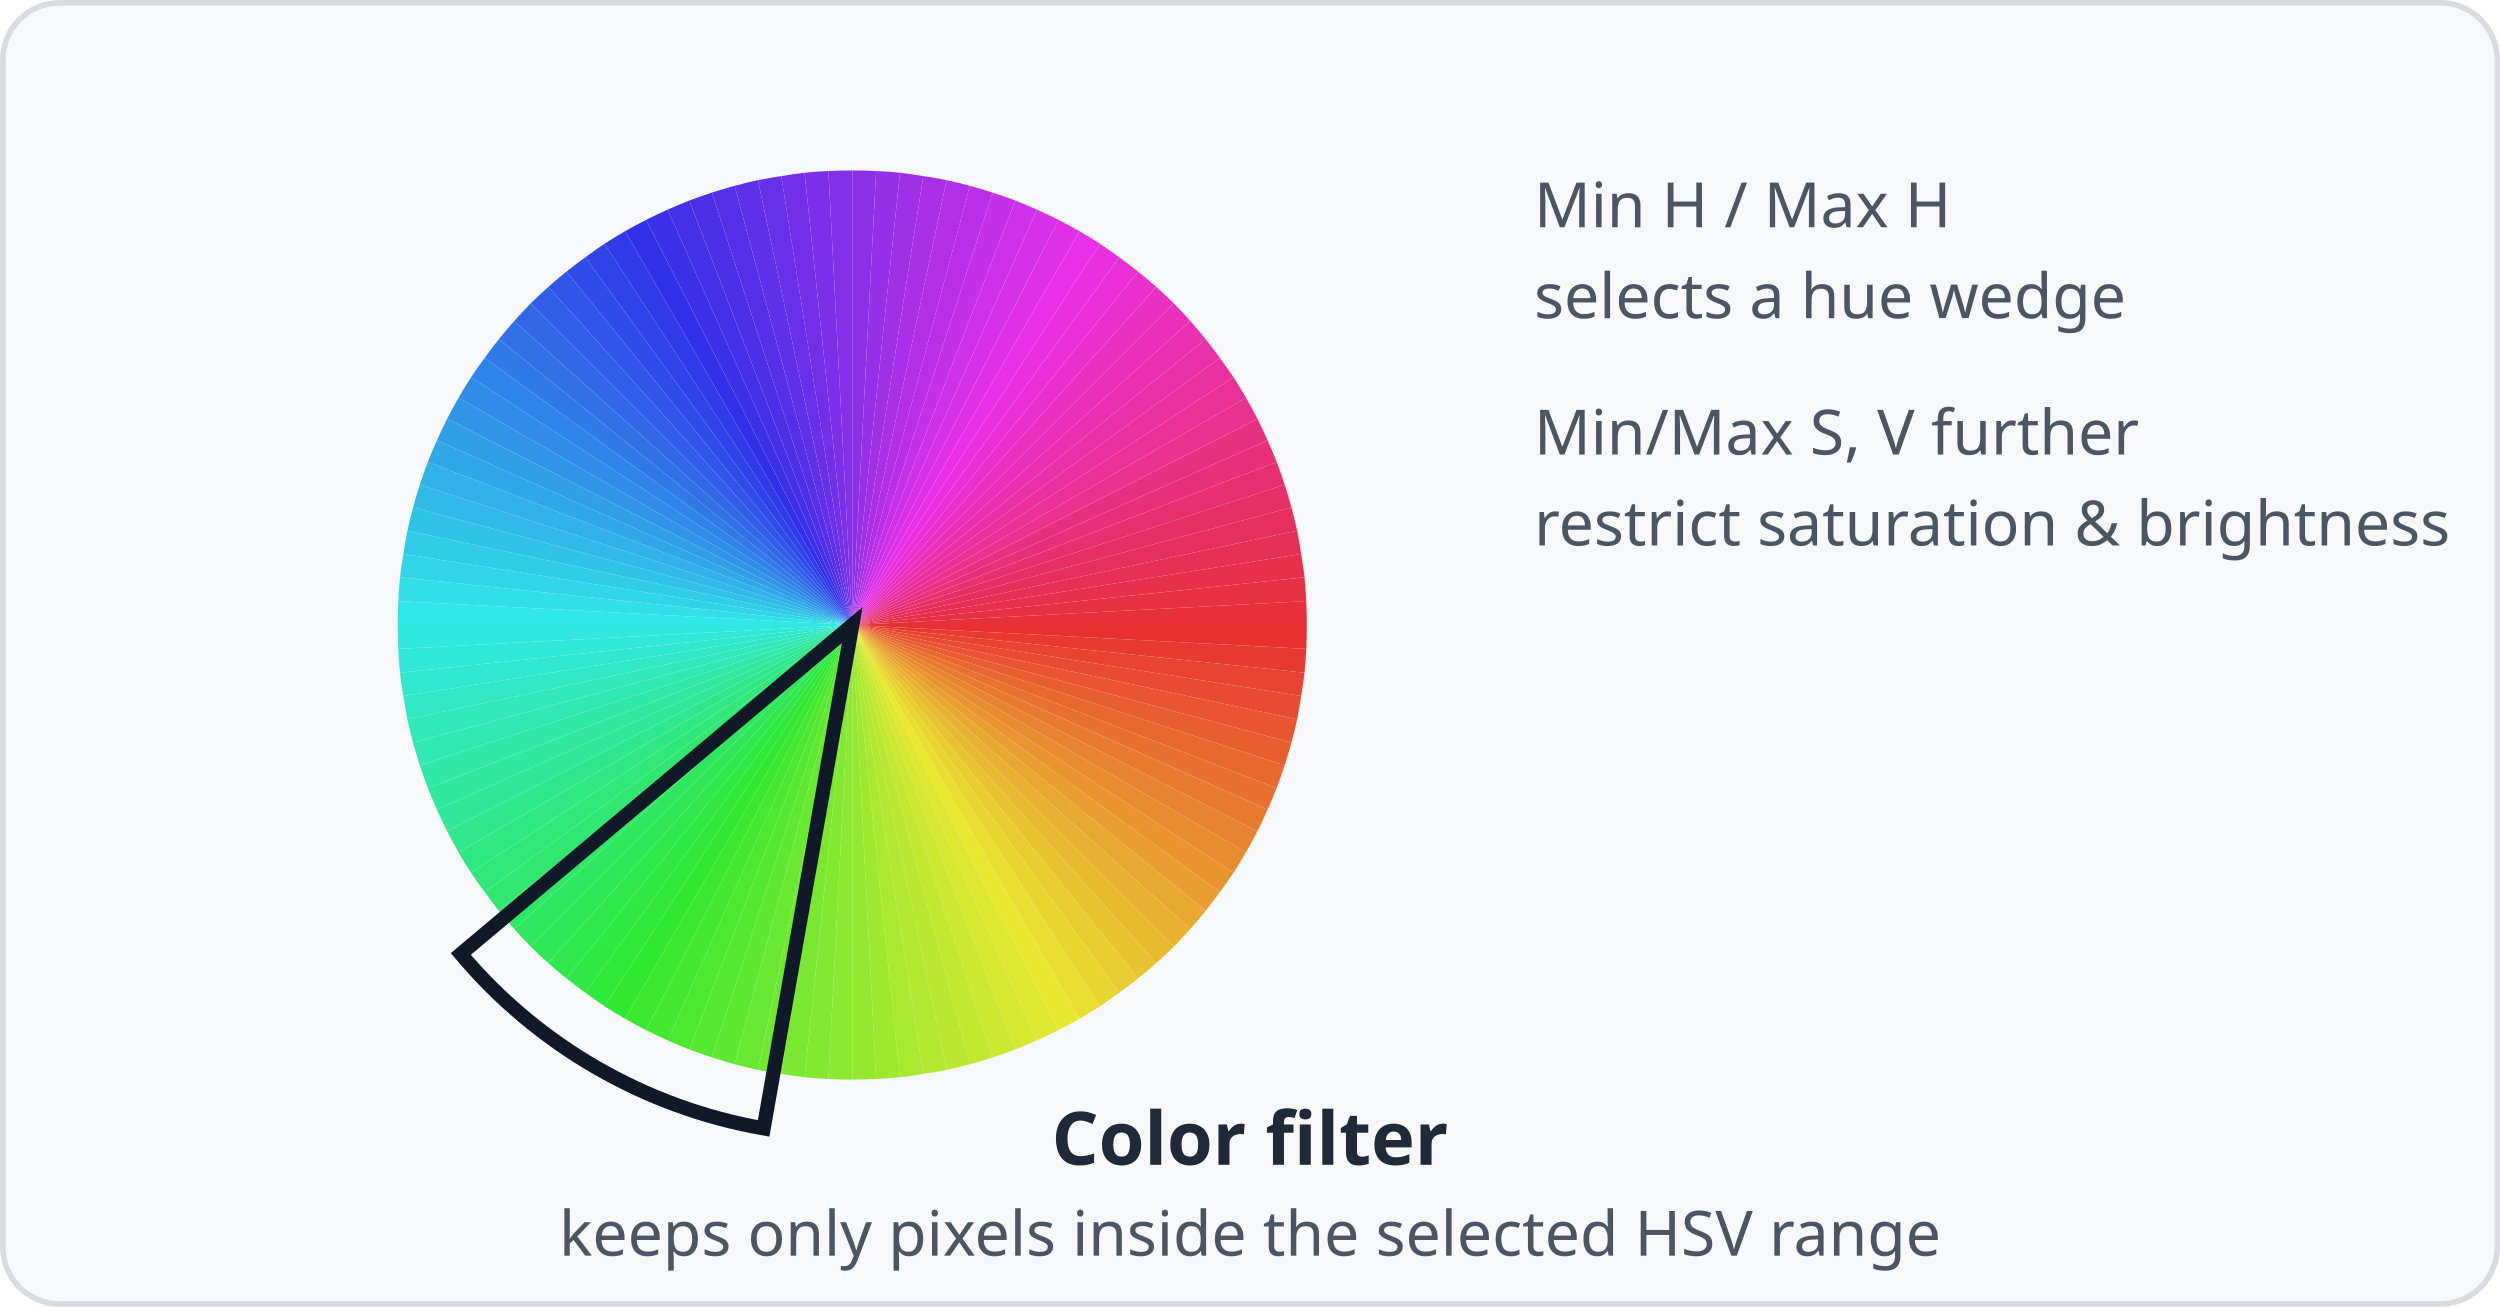
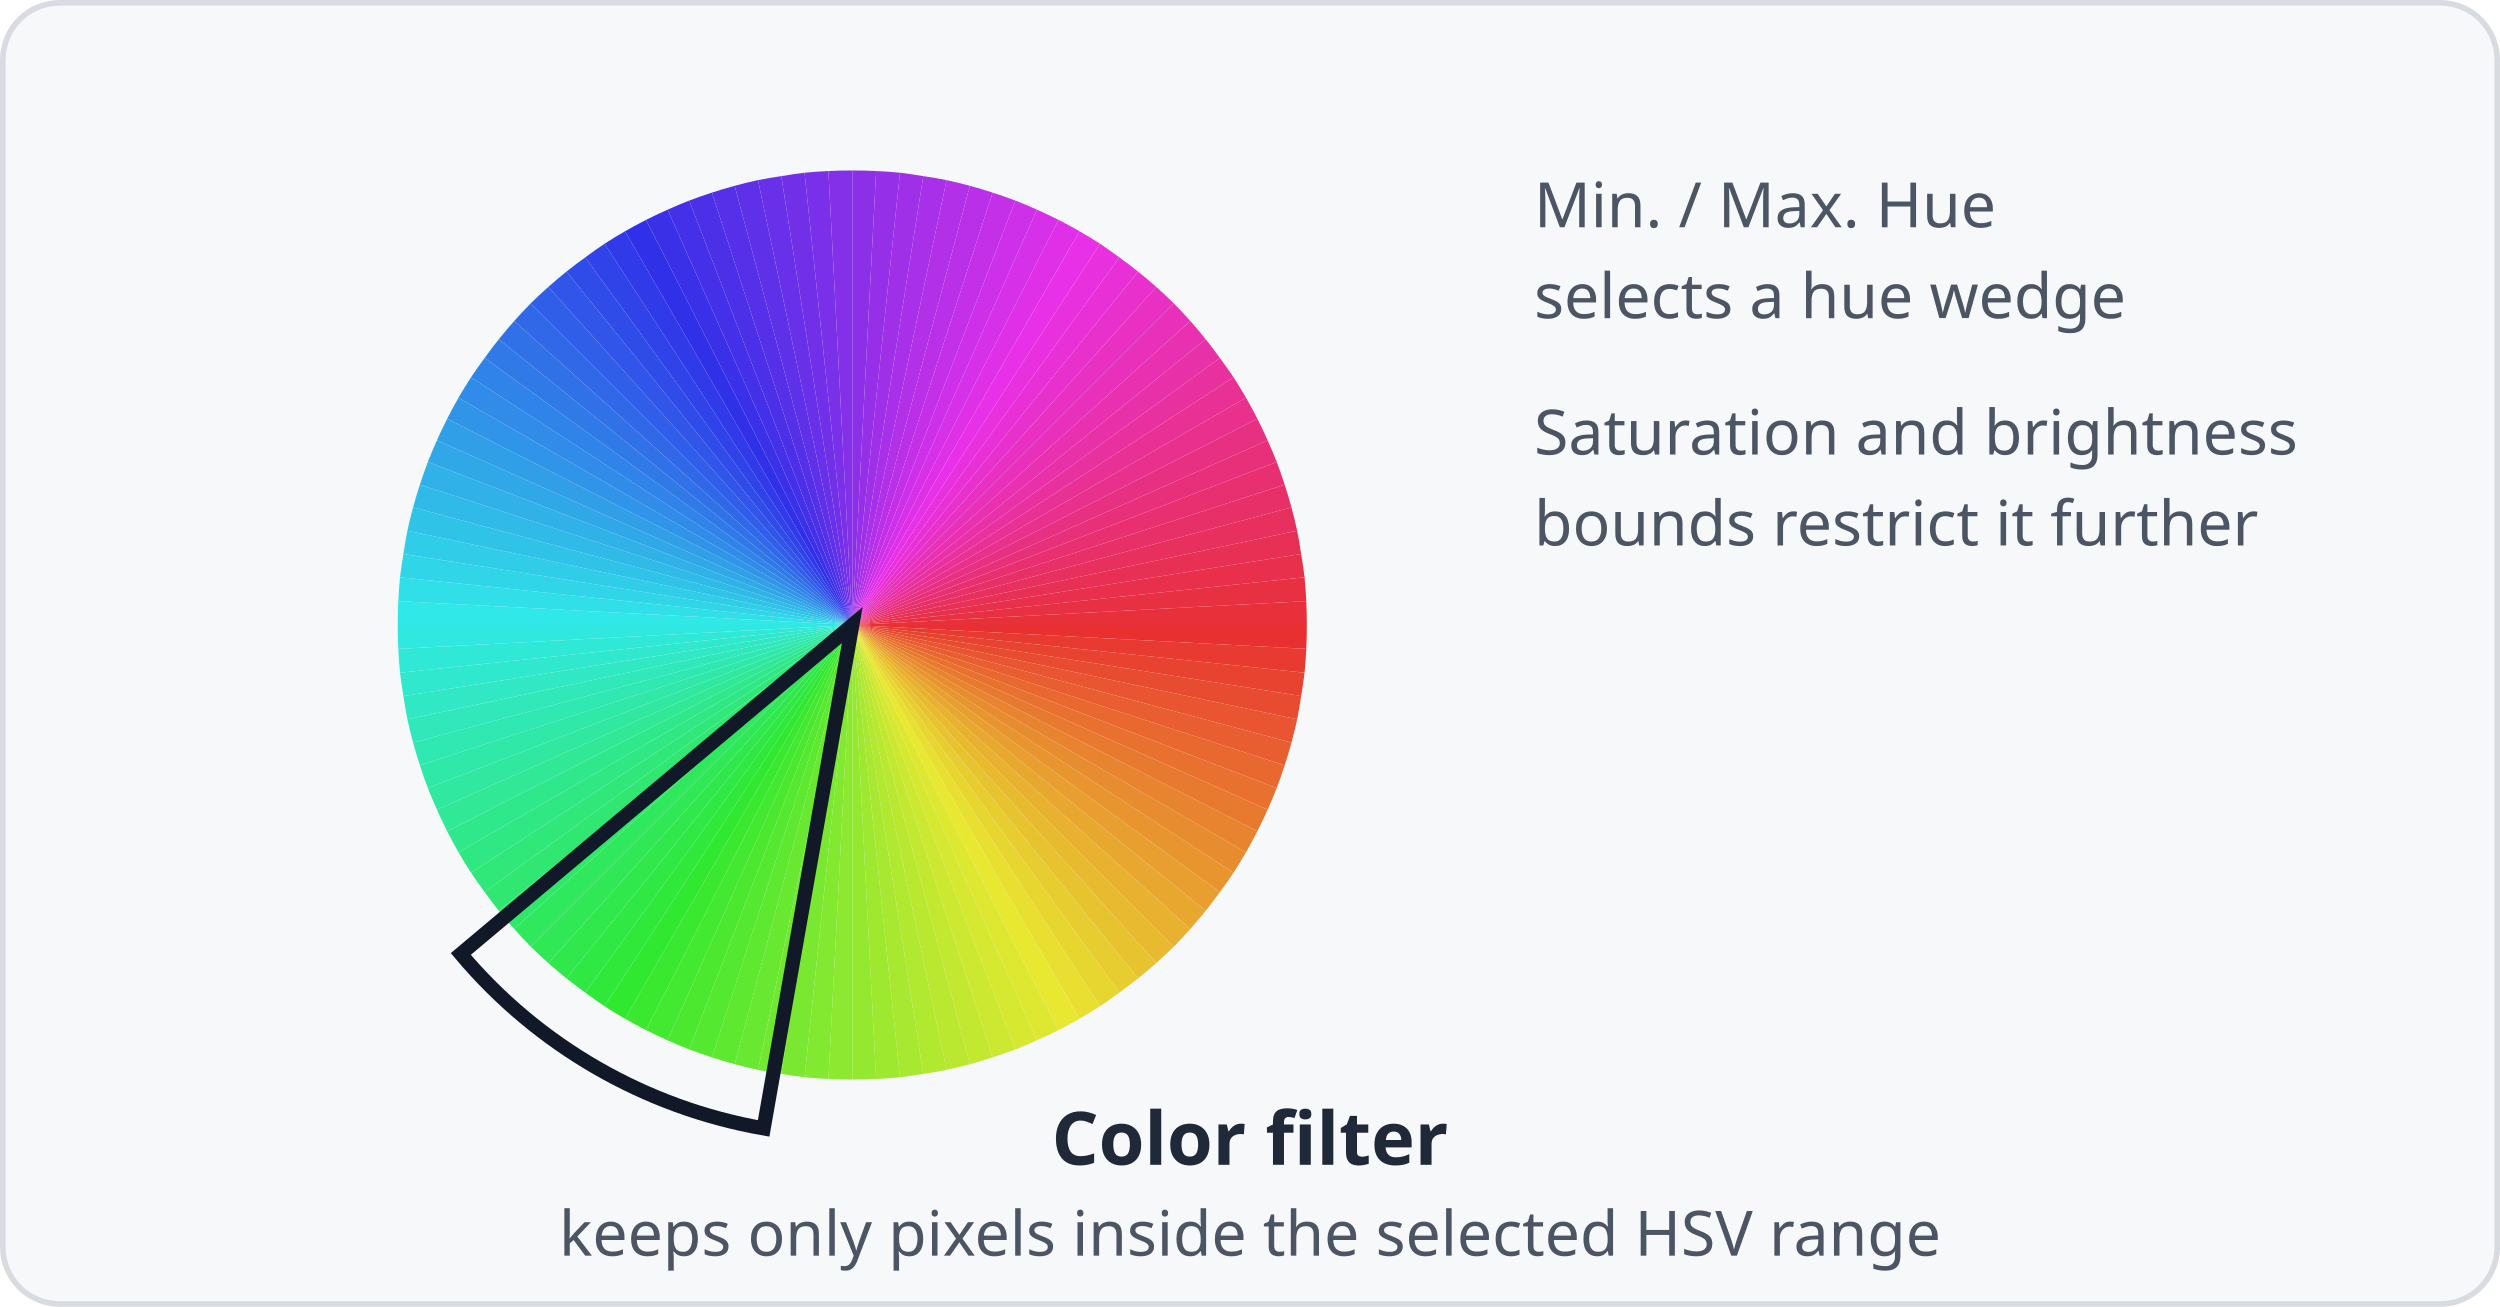
<svg xmlns="http://www.w3.org/2000/svg" width="440" height="230" viewBox="0 0 440 230">
  <style>
    .bg { fill: #f7f8fa; stroke: #d8dce1; stroke-width: 1; }
    .lbl { font: 13px sans-serif; fill: #1f2937; }
    .lbl-sm { font: 11px sans-serif; fill: #4b5563; }
    .lbl-bold { font: 13px sans-serif; font-weight: 600; fill: #1f2937; }
    .axis { stroke: #374151; stroke-width: 1.5; fill: none; }
    .curve { stroke: #2563eb; stroke-width: 2.5; fill: none; }
    .curve2 { stroke: #ea580c; stroke-width: 2.5; fill: none; }
    .grid { stroke: #e5e7eb; stroke-width: 1; }
  </style>
  <rect class="bg" x="0.5" y="0.5" width="439" height="229" rx="10" />
  <g>
    <path d="M 150,110 L 230.0,110.0 A 80,80 0 0 1 229.9,114.2 Z" fill="hsl(0,80%,55%)" />
    <path d="M 150,110 L 229.9,114.2 A 80,80 0 0 1 229.6,118.4 Z" fill="hsl(3,80%,55%)" />
    <path d="M 150,110 L 229.6,118.4 A 80,80 0 0 1 229.0,122.5 Z" fill="hsl(6,80%,55%)" />
    <path d="M 150,110 L 229.0,122.5 A 80,80 0 0 1 228.3,126.6 Z" fill="hsl(9,80%,55%)" />
    <path d="M 150,110 L 228.3,126.6 A 80,80 0 0 1 227.3,130.7 Z" fill="hsl(12,80%,55%)" />
    <path d="M 150,110 L 227.3,130.7 A 80,80 0 0 1 226.1,134.7 Z" fill="hsl(15,80%,55%)" />
    <path d="M 150,110 L 226.1,134.7 A 80,80 0 0 1 224.7,138.7 Z" fill="hsl(18,80%,55%)" />
    <path d="M 150,110 L 224.7,138.7 A 80,80 0 0 1 223.1,142.5 Z" fill="hsl(21,80%,55%)" />
    <path d="M 150,110 L 223.1,142.5 A 80,80 0 0 1 221.3,146.3 Z" fill="hsl(24,80%,55%)" />
    <path d="M 150,110 L 221.3,146.3 A 80,80 0 0 1 219.3,150.0 Z" fill="hsl(27,80%,55%)" />
    <path d="M 150,110 L 219.3,150.0 A 80,80 0 0 1 217.1,153.6 Z" fill="hsl(30,80%,55%)" />
    <path d="M 150,110 L 217.1,153.6 A 80,80 0 0 1 214.7,157.0 Z" fill="hsl(33,80%,55%)" />
    <path d="M 150,110 L 214.7,157.0 A 80,80 0 0 1 212.2,160.3 Z" fill="hsl(36,80%,55%)" />
    <path d="M 150,110 L 212.2,160.3 A 80,80 0 0 1 209.5,163.5 Z" fill="hsl(39,80%,55%)" />
    <path d="M 150,110 L 209.5,163.5 A 80,80 0 0 1 206.6,166.6 Z" fill="hsl(42,80%,55%)" />
    <path d="M 150,110 L 206.6,166.6 A 80,80 0 0 1 203.5,169.5 Z" fill="hsl(45,80%,55%)" />
    <path d="M 150,110 L 203.5,169.5 A 80,80 0 0 1 200.3,172.2 Z" fill="hsl(48,80%,55%)" />
    <path d="M 150,110 L 200.3,172.2 A 80,80 0 0 1 197.0,174.7 Z" fill="hsl(51,80%,55%)" />
    <path d="M 150,110 L 197.0,174.7 A 80,80 0 0 1 193.6,177.1 Z" fill="hsl(54,80%,55%)" />
    <path d="M 150,110 L 193.6,177.1 A 80,80 0 0 1 190.0,179.3 Z" fill="hsl(57,80%,55%)" />
    <path d="M 150,110 L 190.0,179.3 A 80,80 0 0 1 186.3,181.3 Z" fill="hsl(60,80%,55%)" />
    <path d="M 150,110 L 186.3,181.3 A 80,80 0 0 1 182.5,183.1 Z" fill="hsl(63,80%,55%)" />
    <path d="M 150,110 L 182.5,183.1 A 80,80 0 0 1 178.7,184.7 Z" fill="hsl(66,80%,55%)" />
    <path d="M 150,110 L 178.7,184.7 A 80,80 0 0 1 174.7,186.1 Z" fill="hsl(69,80%,55%)" />
    <path d="M 150,110 L 174.7,186.1 A 80,80 0 0 1 170.7,187.3 Z" fill="hsl(72,80%,55%)" />
    <path d="M 150,110 L 170.7,187.3 A 80,80 0 0 1 166.6,188.3 Z" fill="hsl(75,80%,55%)" />
    <path d="M 150,110 L 166.6,188.3 A 80,80 0 0 1 162.5,189.0 Z" fill="hsl(78,80%,55%)" />
    <path d="M 150,110 L 162.5,189.0 A 80,80 0 0 1 158.4,189.6 Z" fill="hsl(81,80%,55%)" />
    <path d="M 150,110 L 158.4,189.6 A 80,80 0 0 1 154.2,189.9 Z" fill="hsl(84,80%,55%)" />
    <path d="M 150,110 L 154.2,189.9 A 80,80 0 0 1 150.0,190.0 Z" fill="hsl(87,80%,55%)" />
    <path d="M 150,110 L 150.0,190.0 A 80,80 0 0 1 145.8,189.9 Z" fill="hsl(90,80%,55%)" />
    <path d="M 150,110 L 145.8,189.9 A 80,80 0 0 1 141.6,189.6 Z" fill="hsl(93,80%,55%)" />
    <path d="M 150,110 L 141.6,189.6 A 80,80 0 0 1 137.5,189.0 Z" fill="hsl(96,80%,55%)" />
    <path d="M 150,110 L 137.5,189.0 A 80,80 0 0 1 133.4,188.3 Z" fill="hsl(99,80%,55%)" />
    <path d="M 150,110 L 133.4,188.3 A 80,80 0 0 1 129.3,187.3 Z" fill="hsl(102,80%,55%)" />
    <path d="M 150,110 L 129.3,187.3 A 80,80 0 0 1 125.3,186.1 Z" fill="hsl(105,80%,55%)" />
    <path d="M 150,110 L 125.3,186.1 A 80,80 0 0 1 121.3,184.7 Z" fill="hsl(108,80%,55%)" />
    <path d="M 150,110 L 121.3,184.7 A 80,80 0 0 1 117.5,183.1 Z" fill="hsl(111,80%,55%)" />
    <path d="M 150,110 L 117.5,183.1 A 80,80 0 0 1 113.7,181.3 Z" fill="hsl(114,80%,55%)" />
    <path d="M 150,110 L 113.7,181.3 A 80,80 0 0 1 110.0,179.3 Z" fill="hsl(117,80%,55%)" />
    <path d="M 150,110 L 110.0,179.3 A 80,80 0 0 1 106.4,177.1 Z" fill="hsl(120,80%,55%)" />
    <path d="M 150,110 L 106.4,177.1 A 80,80 0 0 1 103.0,174.7 Z" fill="hsl(123,80%,55%)" />
    <path d="M 150,110 L 103.0,174.7 A 80,80 0 0 1 99.7,172.2 Z" fill="hsl(126,80%,55%)" />
    <path d="M 150,110 L 99.7,172.2 A 80,80 0 0 1 96.5,169.5 Z" fill="hsl(129,80%,55%)" />
    <path d="M 150,110 L 96.5,169.5 A 80,80 0 0 1 93.4,166.6 Z" fill="hsl(132,80%,55%)" />
    <path d="M 150,110 L 93.4,166.6 A 80,80 0 0 1 90.5,163.5 Z" fill="hsl(135,80%,55%)" />
    <path d="M 150,110 L 90.5,163.5 A 80,80 0 0 1 87.8,160.3 Z" fill="hsl(138,80%,55%)" />
    <path d="M 150,110 L 87.8,160.3 A 80,80 0 0 1 85.3,157.0 Z" fill="hsl(141,80%,55%)" />
    <path d="M 150,110 L 85.3,157.0 A 80,80 0 0 1 82.9,153.6 Z" fill="hsl(144,80%,55%)" />
    <path d="M 150,110 L 82.9,153.6 A 80,80 0 0 1 80.7,150.0 Z" fill="hsl(147,80%,55%)" />
    <path d="M 150,110 L 80.7,150.0 A 80,80 0 0 1 78.7,146.3 Z" fill="hsl(150,80%,55%)" />
    <path d="M 150,110 L 78.7,146.3 A 80,80 0 0 1 76.9,142.5 Z" fill="hsl(153,80%,55%)" />
    <path d="M 150,110 L 76.9,142.5 A 80,80 0 0 1 75.3,138.7 Z" fill="hsl(156,80%,55%)" />
    <path d="M 150,110 L 75.3,138.7 A 80,80 0 0 1 73.9,134.7 Z" fill="hsl(159,80%,55%)" />
    <path d="M 150,110 L 73.9,134.7 A 80,80 0 0 1 72.7,130.7 Z" fill="hsl(162,80%,55%)" />
    <path d="M 150,110 L 72.7,130.7 A 80,80 0 0 1 71.7,126.6 Z" fill="hsl(165,80%,55%)" />
    <path d="M 150,110 L 71.7,126.6 A 80,80 0 0 1 71.0,122.5 Z" fill="hsl(168,80%,55%)" />
    <path d="M 150,110 L 71.0,122.5 A 80,80 0 0 1 70.4,118.4 Z" fill="hsl(171,80%,55%)" />
    <path d="M 150,110 L 70.4,118.4 A 80,80 0 0 1 70.1,114.2 Z" fill="hsl(174,80%,55%)" />
    <path d="M 150,110 L 70.1,114.2 A 80,80 0 0 1 70.0,110.0 Z" fill="hsl(177,80%,55%)" />
    <path d="M 150,110 L 70.0,110.0 A 80,80 0 0 1 70.1,105.8 Z" fill="hsl(180,80%,55%)" />
    <path d="M 150,110 L 70.1,105.8 A 80,80 0 0 1 70.4,101.6 Z" fill="hsl(183,80%,55%)" />
    <path d="M 150,110 L 70.4,101.6 A 80,80 0 0 1 71.0,97.5 Z" fill="hsl(186,80%,55%)" />
    <path d="M 150,110 L 71.0,97.5 A 80,80 0 0 1 71.7,93.4 Z" fill="hsl(189,80%,55%)" />
    <path d="M 150,110 L 71.7,93.4 A 80,80 0 0 1 72.7,89.3 Z" fill="hsl(192,80%,55%)" />
    <path d="M 150,110 L 72.7,89.3 A 80,80 0 0 1 73.9,85.3 Z" fill="hsl(195,80%,55%)" />
    <path d="M 150,110 L 73.9,85.3 A 80,80 0 0 1 75.3,81.3 Z" fill="hsl(198,80%,55%)" />
    <path d="M 150,110 L 75.3,81.3 A 80,80 0 0 1 76.9,77.5 Z" fill="hsl(201,80%,55%)" />
    <path d="M 150,110 L 76.9,77.5 A 80,80 0 0 1 78.7,73.7 Z" fill="hsl(204,80%,55%)" />
    <path d="M 150,110 L 78.7,73.7 A 80,80 0 0 1 80.7,70.0 Z" fill="hsl(207,80%,55%)" />
    <path d="M 150,110 L 80.7,70.0 A 80,80 0 0 1 82.9,66.4 Z" fill="hsl(210,80%,55%)" />
    <path d="M 150,110 L 82.9,66.4 A 80,80 0 0 1 85.3,63.0 Z" fill="hsl(213,80%,55%)" />
    <path d="M 150,110 L 85.3,63.0 A 80,80 0 0 1 87.8,59.7 Z" fill="hsl(216,80%,55%)" />
    <path d="M 150,110 L 87.8,59.7 A 80,80 0 0 1 90.5,56.5 Z" fill="hsl(219,80%,55%)" />
    <path d="M 150,110 L 90.5,56.5 A 80,80 0 0 1 93.4,53.4 Z" fill="hsl(222,80%,55%)" />
    <path d="M 150,110 L 93.4,53.4 A 80,80 0 0 1 96.5,50.5 Z" fill="hsl(225,80%,55%)" />
    <path d="M 150,110 L 96.5,50.5 A 80,80 0 0 1 99.7,47.8 Z" fill="hsl(228,80%,55%)" />
    <path d="M 150,110 L 99.7,47.8 A 80,80 0 0 1 103.0,45.3 Z" fill="hsl(231,80%,55%)" />
    <path d="M 150,110 L 103.0,45.3 A 80,80 0 0 1 106.4,42.9 Z" fill="hsl(234,80%,55%)" />
    <path d="M 150,110 L 106.4,42.9 A 80,80 0 0 1 110.0,40.7 Z" fill="hsl(237,80%,55%)" />
    <path d="M 150,110 L 110.0,40.7 A 80,80 0 0 1 113.7,38.7 Z" fill="hsl(240,80%,55%)" />
    <path d="M 150,110 L 113.7,38.7 A 80,80 0 0 1 117.5,36.9 Z" fill="hsl(243,80%,55%)" />
    <path d="M 150,110 L 117.5,36.9 A 80,80 0 0 1 121.3,35.3 Z" fill="hsl(246,80%,55%)" />
    <path d="M 150,110 L 121.3,35.3 A 80,80 0 0 1 125.3,33.9 Z" fill="hsl(249,80%,55%)" />
    <path d="M 150,110 L 125.3,33.9 A 80,80 0 0 1 129.3,32.7 Z" fill="hsl(252,80%,55%)" />
    <path d="M 150,110 L 129.3,32.7 A 80,80 0 0 1 133.4,31.7 Z" fill="hsl(255,80%,55%)" />
    <path d="M 150,110 L 133.4,31.7 A 80,80 0 0 1 137.5,31.0 Z" fill="hsl(258,80%,55%)" />
    <path d="M 150,110 L 137.5,31.0 A 80,80 0 0 1 141.6,30.4 Z" fill="hsl(261,80%,55%)" />
    <path d="M 150,110 L 141.6,30.4 A 80,80 0 0 1 145.8,30.1 Z" fill="hsl(264,80%,55%)" />
    <path d="M 150,110 L 145.8,30.1 A 80,80 0 0 1 150.0,30.0 Z" fill="hsl(267,80%,55%)" />
    <path d="M 150,110 L 150.0,30.0 A 80,80 0 0 1 154.2,30.1 Z" fill="hsl(270,80%,55%)" />
    <path d="M 150,110 L 154.2,30.1 A 80,80 0 0 1 158.4,30.4 Z" fill="hsl(273,80%,55%)" />
    <path d="M 150,110 L 158.4,30.4 A 80,80 0 0 1 162.5,31.0 Z" fill="hsl(276,80%,55%)" />
    <path d="M 150,110 L 162.5,31.0 A 80,80 0 0 1 166.6,31.7 Z" fill="hsl(279,80%,55%)" />
    <path d="M 150,110 L 166.6,31.7 A 80,80 0 0 1 170.7,32.7 Z" fill="hsl(282,80%,55%)" />
    <path d="M 150,110 L 170.7,32.7 A 80,80 0 0 1 174.7,33.9 Z" fill="hsl(285,80%,55%)" />
    <path d="M 150,110 L 174.7,33.9 A 80,80 0 0 1 178.7,35.3 Z" fill="hsl(288,80%,55%)" />
    <path d="M 150,110 L 178.7,35.3 A 80,80 0 0 1 182.5,36.9 Z" fill="hsl(291,80%,55%)" />
    <path d="M 150,110 L 182.5,36.9 A 80,80 0 0 1 186.3,38.7 Z" fill="hsl(294,80%,55%)" />
    <path d="M 150,110 L 186.3,38.7 A 80,80 0 0 1 190.0,40.7 Z" fill="hsl(297,80%,55%)" />
    <path d="M 150,110 L 190.0,40.7 A 80,80 0 0 1 193.6,42.9 Z" fill="hsl(300,80%,55%)" />
    <path d="M 150,110 L 193.6,42.9 A 80,80 0 0 1 197.0,45.3 Z" fill="hsl(303,80%,55%)" />
    <path d="M 150,110 L 197.0,45.3 A 80,80 0 0 1 200.3,47.8 Z" fill="hsl(306,80%,55%)" />
    <path d="M 150,110 L 200.3,47.8 A 80,80 0 0 1 203.5,50.5 Z" fill="hsl(309,80%,55%)" />
    <path d="M 150,110 L 203.5,50.5 A 80,80 0 0 1 206.6,53.4 Z" fill="hsl(312,80%,55%)" />
    <path d="M 150,110 L 206.6,53.4 A 80,80 0 0 1 209.5,56.5 Z" fill="hsl(315,80%,55%)" />
    <path d="M 150,110 L 209.5,56.5 A 80,80 0 0 1 212.2,59.7 Z" fill="hsl(318,80%,55%)" />
    <path d="M 150,110 L 212.2,59.7 A 80,80 0 0 1 214.7,63.0 Z" fill="hsl(321,80%,55%)" />
    <path d="M 150,110 L 214.7,63.0 A 80,80 0 0 1 217.1,66.4 Z" fill="hsl(324,80%,55%)" />
    <path d="M 150,110 L 217.1,66.4 A 80,80 0 0 1 219.3,70.0 Z" fill="hsl(327,80%,55%)" />
    <path d="M 150,110 L 219.3,70.0 A 80,80 0 0 1 221.3,73.7 Z" fill="hsl(330,80%,55%)" />
    <path d="M 150,110 L 221.3,73.7 A 80,80 0 0 1 223.1,77.5 Z" fill="hsl(333,80%,55%)" />
    <path d="M 150,110 L 223.1,77.5 A 80,80 0 0 1 224.7,81.3 Z" fill="hsl(336,80%,55%)" />
    <path d="M 150,110 L 224.7,81.3 A 80,80 0 0 1 226.1,85.3 Z" fill="hsl(339,80%,55%)" />
    <path d="M 150,110 L 226.1,85.3 A 80,80 0 0 1 227.3,89.3 Z" fill="hsl(342,80%,55%)" />
    <path d="M 150,110 L 227.3,89.3 A 80,80 0 0 1 228.3,93.4 Z" fill="hsl(345,80%,55%)" />
    <path d="M 150,110 L 228.3,93.4 A 80,80 0 0 1 229.0,97.5 Z" fill="hsl(348,80%,55%)" />
    <path d="M 150,110 L 229.0,97.5 A 80,80 0 0 1 229.6,101.6 Z" fill="hsl(351,80%,55%)" />
    <path d="M 150,110 L 229.6,101.6 A 80,80 0 0 1 229.9,105.8 Z" fill="hsl(354,80%,55%)" />
    <path d="M 150,110 L 229.9,105.8 A 80,80 0 0 1 230.0,110.0 Z" fill="hsl(357,80%,55%)" />
  </g>
  <path d="M 150,110 L 134.4,198.6 A 90,90 0 0 1 81.1,167.9 Z" fill="none" stroke="#111827" stroke-width="2.5" />
-   <text class="lbl-sm" x="270" y="40">Min H / Max H</text>
+   <text class="lbl-sm" x="270" y="40">Min. / Max. Hue</text>
  <text class="lbl-sm" x="270" y="56">selects a hue wedge</text>
-   <text class="lbl-sm" x="270" y="80">Min/Max S, V further</text>
-   <text class="lbl-sm" x="270" y="96">restrict saturation &amp; brightness</text>
+   <text class="lbl-sm" x="270" y="80">Saturation and brightness</text>
+   <text class="lbl-sm" x="270" y="96">bounds restrict it further</text>
  <text class="lbl-bold" x="220" y="205" text-anchor="middle">Color filter</text>
  <text class="lbl-sm" x="220" y="221" text-anchor="middle">keeps only pixels inside the selected HSV range</text>
</svg>
